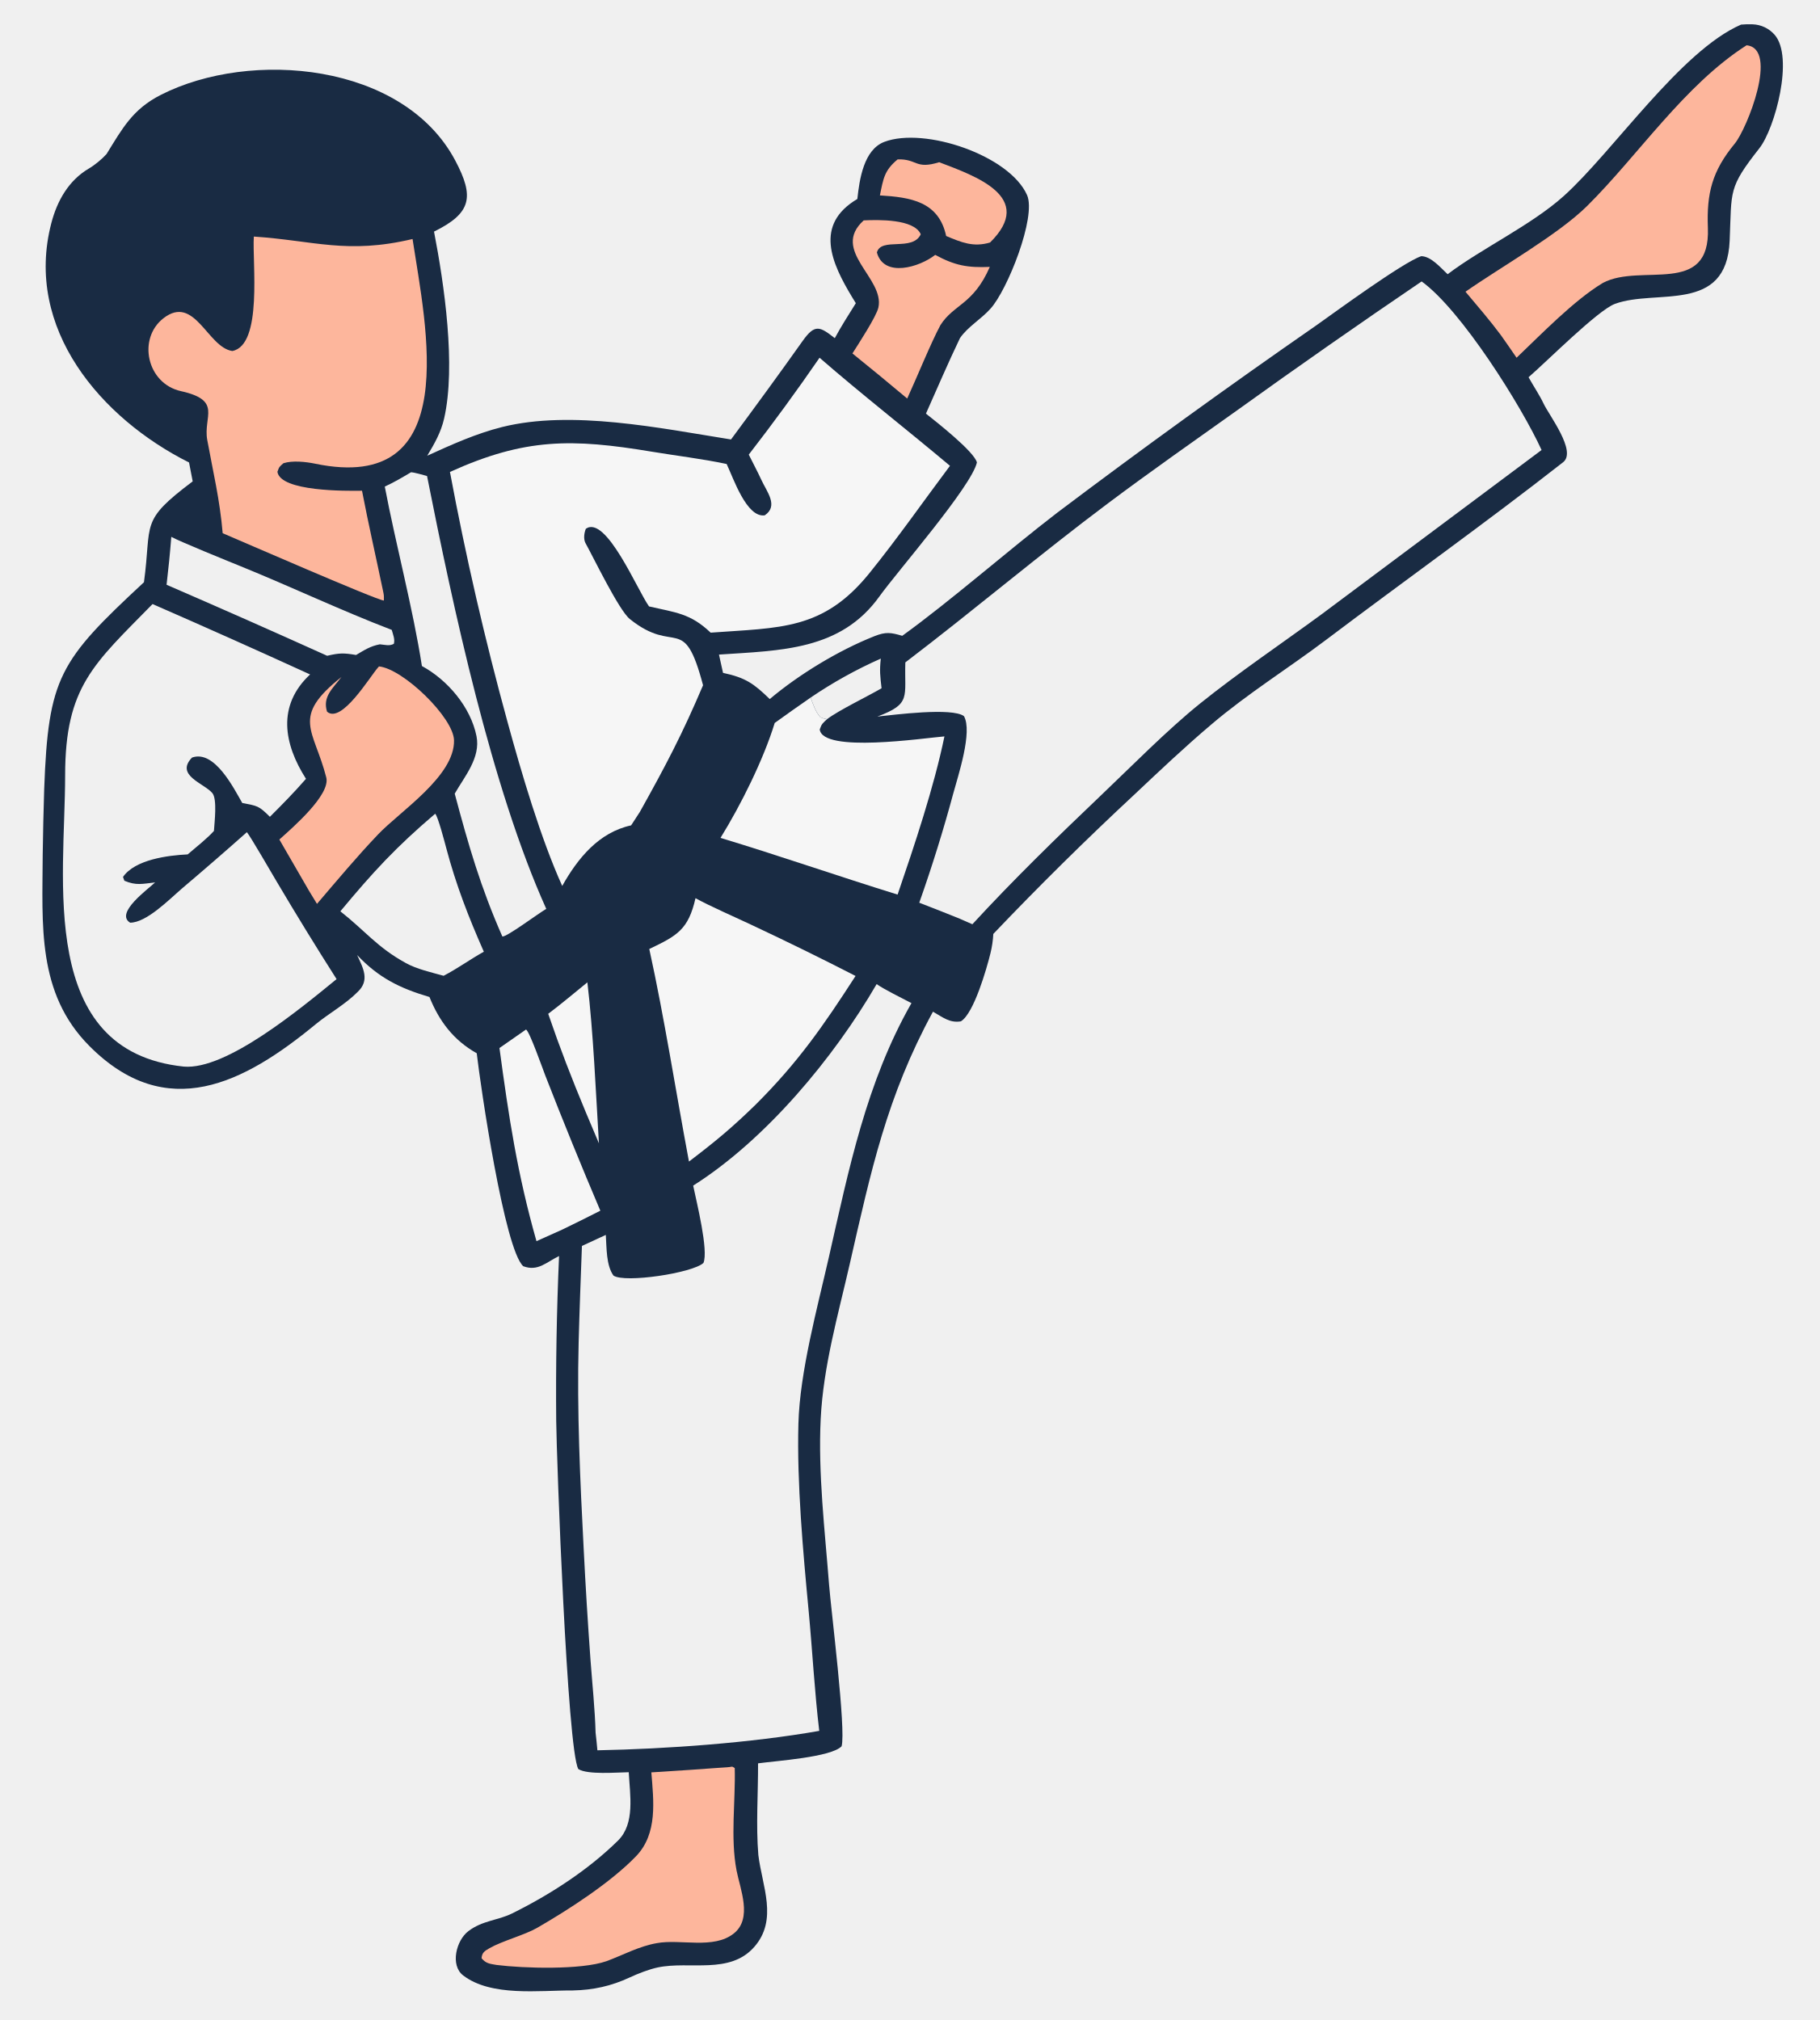
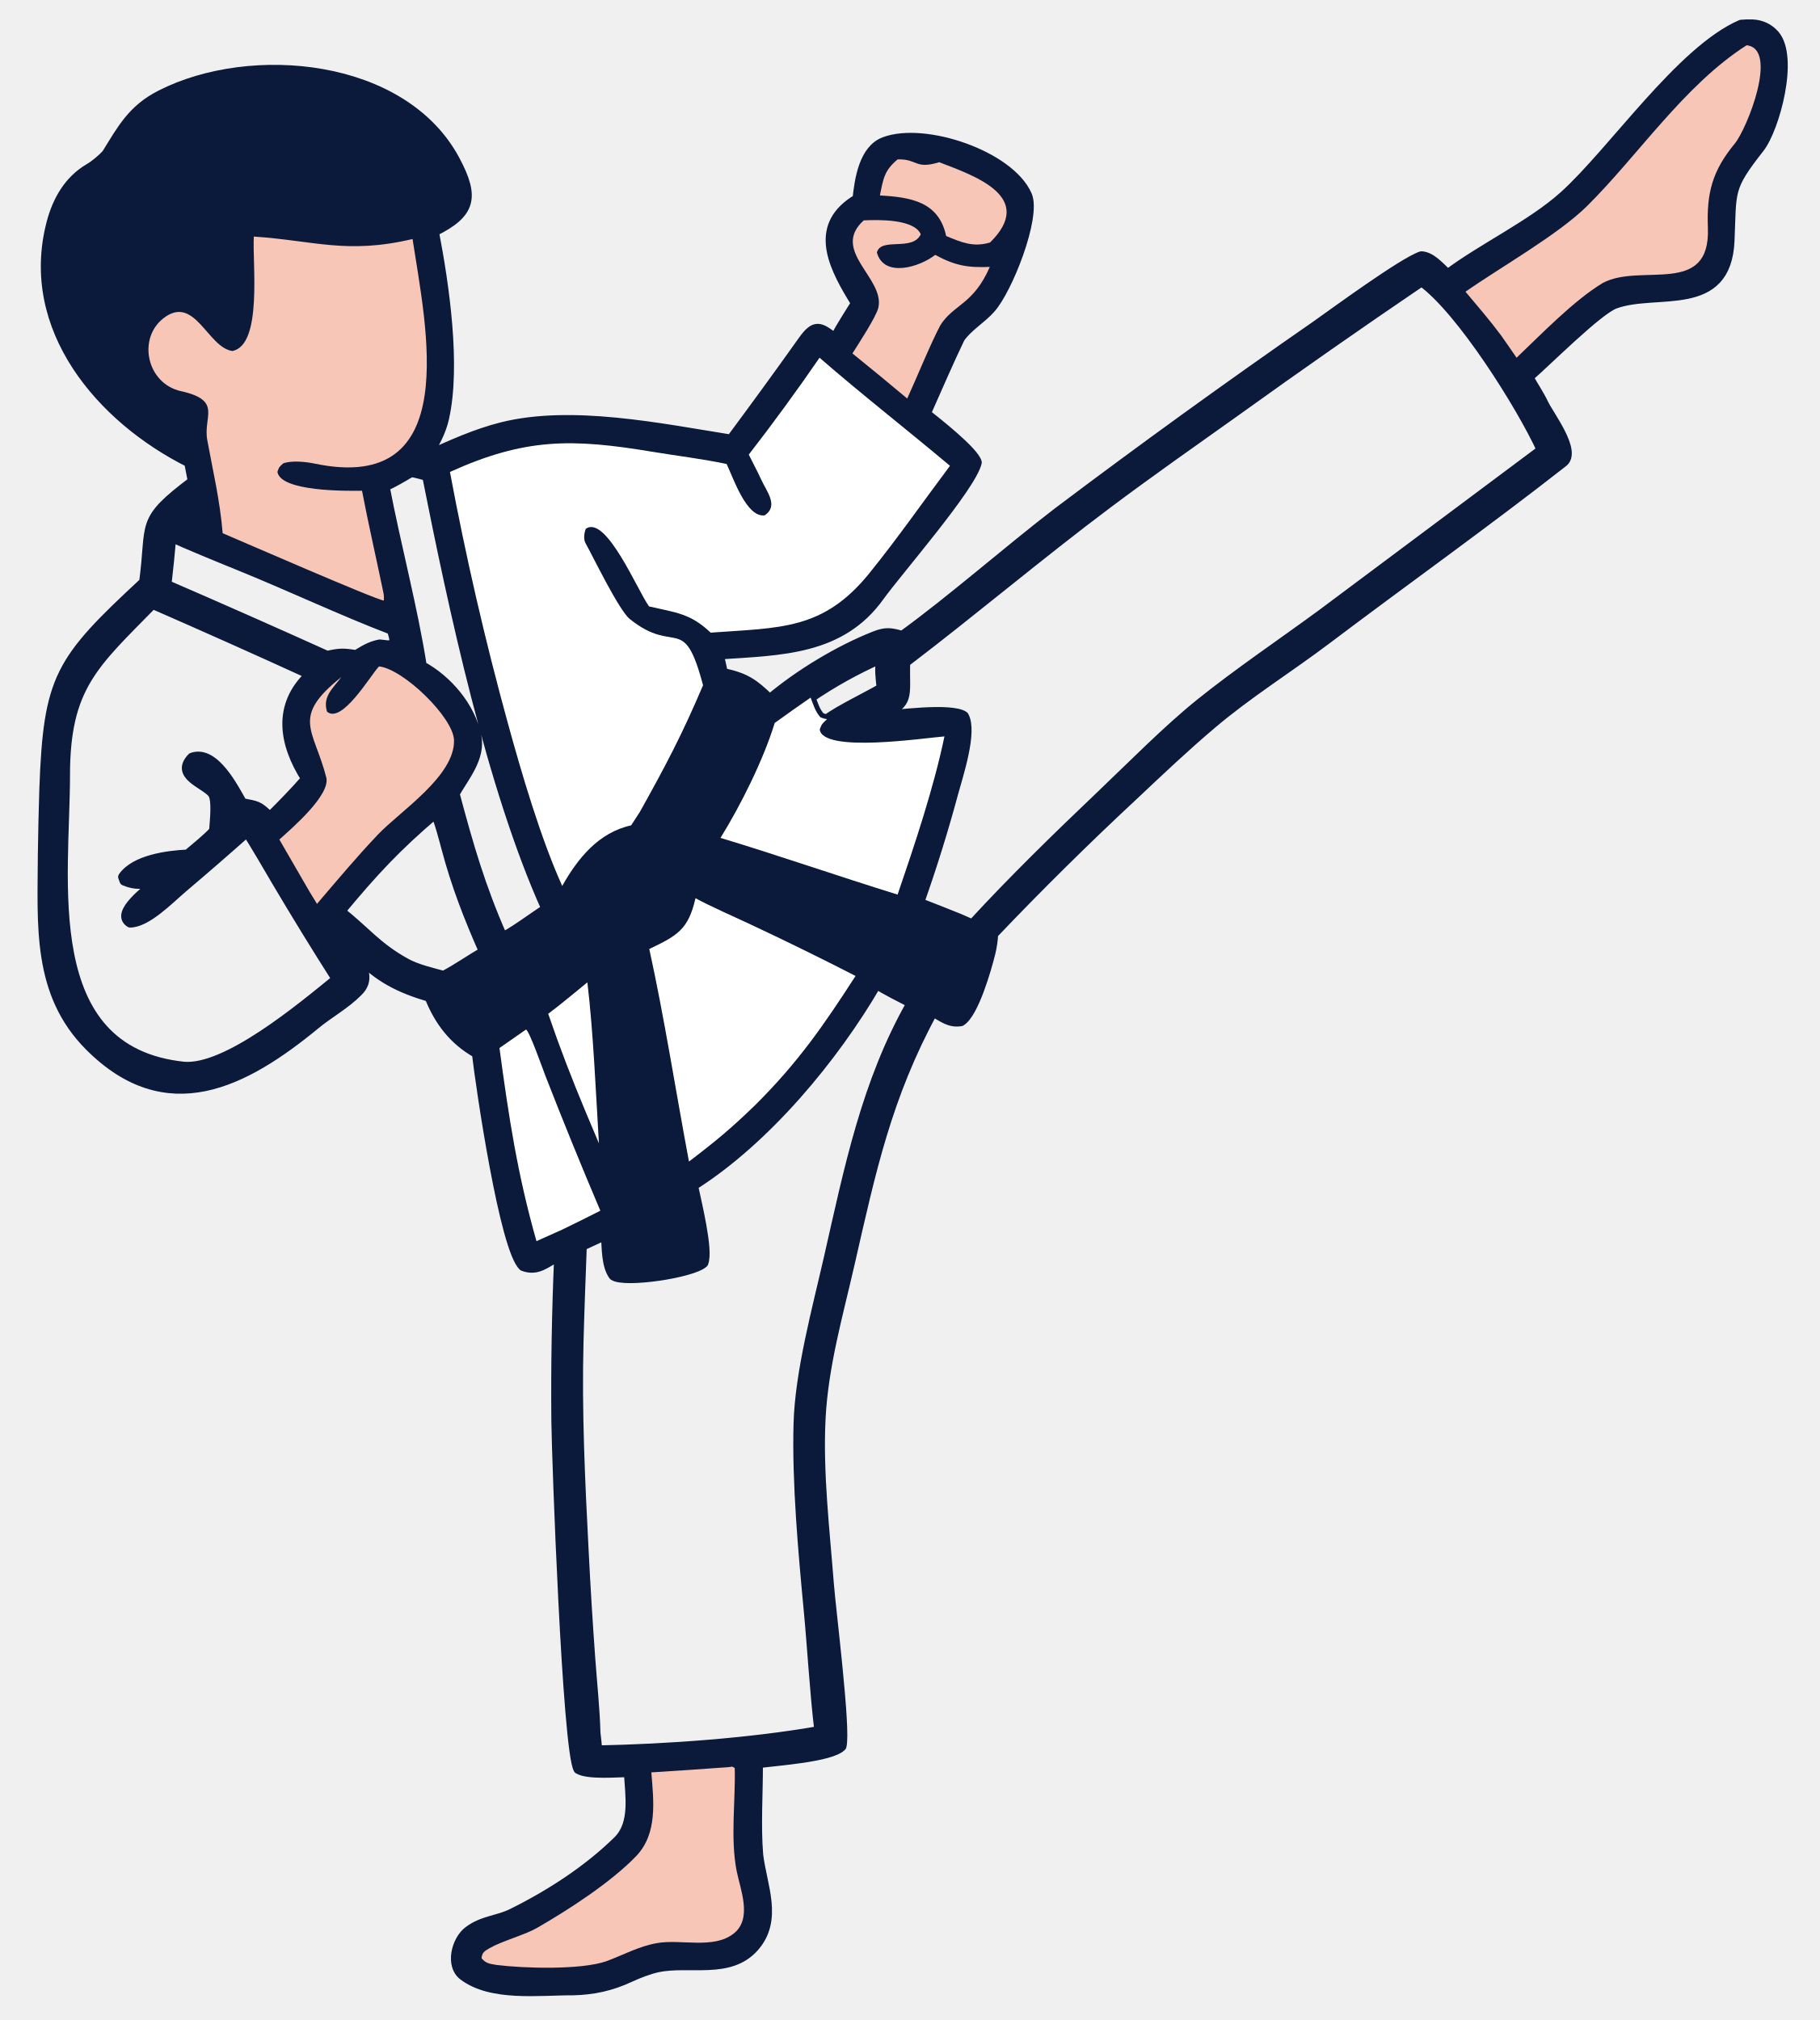
<svg xmlns="http://www.w3.org/2000/svg" viewBox="220 163 599 665">
-   <path fill="#192B43" d="M793.054 171.101C794.327 170.982 795.606 170.951 796.883 171.007C799.657 171.111 802.265 172.354 804.092 174.443C810.56 181.838 804.162 205.324 799.109 211.765C788.764 224.95 790.001 225.557 789.299 242.233C788.281 266.457 765.217 258.007 751.542 263.036C745.931 265.1 729.122 281.994 723.109 287.19C724.551 289.817 726.807 293.198 728.031 295.825C729.829 299.682 739.058 311.585 734.48 315.17C708.918 335.191 682.415 354.046 656.489 373.622C644.07 383 630.682 391.304 618.774 401.437C609.951 408.906 601.743 416.689 593.363 424.581C577.429 439.402 561.947 454.7 546.937 470.455C546.829 472.566 546.524 474.661 546.025 476.714C544.779 481.782 540.559 496.634 536.266 499.232C532.617 499.841 530.4 497.948 527.074 496.054C511.879 523.969 506.675 548.483 499.693 579.071C495.852 595.899 490.984 612.699 490.121 630.137C489.232 648.083 491.518 667.047 492.871 684.607C493.504 692.826 498.514 732.555 497.004 737.887C493.573 741.491 475.519 742.678 469.505 743.506C469.544 753.317 468.784 764.061 469.602 773.688C470.825 783.857 476.161 794.937 468.259 803.939C460.174 813.148 446.962 808.499 436.494 810.698C433.652 811.295 429.992 812.72 427.299 813.976C421.182 816.832 415.281 818.13 408.526 818.273C397.454 818.22 381.656 820.41 372.426 813.31C368.129 810.006 370.116 801.79 374.194 798.718C378.886 795.185 383.771 795.282 388.552 792.918C400.997 786.763 413.539 778.663 423.437 768.909C429.056 763.293 427.348 754.046 426.946 746.43C422.926 746.487 413.428 747.314 410.348 745.395C406.691 738.97 403.199 643.186 403.07 630.796C402.901 612.692 403.214 594.587 404.009 576.499C399.8 578.522 397.061 581.664 392.224 579.848C386.027 574.257 378.221 521.008 376.91 509.738C369.293 505.467 364.539 499.173 361.354 491.22C351.507 488.317 344.581 484.852 337.543 477.405C339.517 481.699 341.802 485.708 337.718 489.548C333.769 493.568 328.166 496.675 323.922 500.173C300.319 519.626 274.846 532.88 249.443 507.378C232.058 489.925 233.97 467.492 234.055 444.375C234.154 437.174 234.317 429.974 234.545 422.777C235.898 385.952 239.524 380.554 267.382 354.675C270.058 335.009 265.77 334.754 283.423 321.473L282.223 315.255C253.269 300.757 227.856 271.165 236.889 236.474C238.809 229.099 242.589 222.384 249.296 218.454C251.195 217.341 253.619 215.337 255.077 213.7C260.292 205.258 263.638 198.962 272.944 194.229C302.578 179.155 352.775 183.704 369.82 215.806C376.201 227.825 375.198 233.167 362.853 239.242C366.227 256.66 370.115 283.44 366.186 300.748C365.146 305.327 363.012 309.041 360.621 313.029C368.572 309.4 376.764 305.702 385.267 303.581C408.106 297.883 437.11 303.92 460.603 307.676C468.567 296.921 476.456 286.137 484.197 275.222C488.224 269.544 489.867 270.499 494.762 274.322C496.891 270.381 499.313 266.611 501.687 262.811C501.307 262.203 500.931 261.591 500.559 260.978C493.616 249.505 487.934 236.95 502.186 228.502C502.877 222.125 504.259 212.255 511.12 209.683C524.356 204.722 552.256 214.148 558.046 227.225C561.191 234.327 551.565 258.58 545.976 264.657C543.001 268.002 538.484 270.602 535.959 274.319C532.116 282.335 528.374 291.054 524.762 299.167C528.21 301.892 540.653 311.664 541.54 315.248C539.721 323.216 515.336 351.128 509.459 359.336C496.707 377.148 477.045 377.121 456.64 378.493L457.978 384.515C465.439 386.106 468.108 388.053 473.356 393.138C482.959 385.031 496 377.105 507.856 372.417C511.569 370.949 513.219 371.216 516.966 372.315C533.146 360.615 551.652 344.319 568.062 331.718C596.006 310.658 624.363 290.15 653.114 270.207C659.397 265.773 681.709 249.387 687.814 247.328C691.047 247.432 694.009 250.974 696.467 253.277C707.594 244.836 724.076 237.09 734.729 227.498C750.901 212.937 773.196 179.704 793.054 171.101ZM535.623 465.33L540.049 467.272C553.362 452.795 568.001 438.522 582.278 424.931C592.388 415.307 604.25 403.247 614.985 394.609C627.437 384.589 641.974 374.772 654.965 365.241L727.391 311.151C720.807 296.724 700.95 265.04 687.914 255.65C667.433 269.549 647.142 283.727 627.047 298.18C613.036 308.147 598.484 318.36 584.748 328.647C562.242 345.502 540.334 364.056 517.98 381.071C517.618 392.535 520.034 394.679 508.783 398.894C514.377 398.319 533.303 395.838 537.266 398.75C540.182 403.847 535.357 418.342 533.751 424.239C530.483 436.357 526.751 448.345 522.564 460.177C526.929 461.864 531.282 463.582 535.623 465.33ZM448.149 553.317C449.259 558.695 453.265 574.695 451.53 578.77C447.92 582.116 425.575 585.46 421.918 582.931C419.494 579.555 419.683 573.835 419.393 569.539L411.537 573.177C411.148 583.772 410.728 594.349 410.455 604.947C409.872 627.594 410.949 650.451 412.121 673.068C412.727 685.203 413.472 697.331 414.356 709.449C414.902 716.878 415.849 726.079 416.031 733.399C416.238 735.32 416.478 737.291 416.627 739.212C439.409 738.769 467.207 736.781 489.649 732.82C488.139 720.363 487.362 706.081 486.164 693.4C484.316 673.85 482.257 651.213 482.787 631.688C483.25 614.624 489.021 593.555 492.831 576.793C499.391 547.93 505.123 519.32 519.998 493.235C517.177 491.755 510.896 488.666 508.537 486.976C494.444 511.222 472.106 538.145 448.149 553.317ZM330.782 485.334C324.004 474.692 317.403 463.938 310.981 453.076C309.686 450.902 302.404 438.301 301.26 436.959C294.242 443.196 287.152 449.349 279.989 455.418C275.753 459.044 268.277 466.735 262.832 466.757C257.682 463.606 268.847 455.642 271.054 453.499C266.809 453.973 264.847 454.586 260.939 452.95L260.483 451.694C264.462 445.967 275.228 444.588 281.771 444.274C284.328 442.102 288.287 438.933 290.414 436.552C290.579 433.803 291.56 426.049 289.875 424.069C287.124 420.836 277.564 418.241 283.205 412.396C290.628 409.749 296.972 422.576 299.74 427.351C304.75 428.33 305.136 428.206 308.833 431.899C313.038 427.706 316.79 423.886 320.712 419.396C313.398 407.94 311.106 395.263 322.063 385.033C304.845 377.159 287.56 369.434 270.21 361.857C250.986 381.513 241.442 388.915 241.44 418.253C241.437 452.451 232.082 509.035 280.469 514.128C294.519 515.363 318.909 495.01 330.782 485.334ZM379.248 476.311C374.172 464.796 370.106 454.366 366.869 442.166C366.417 440.463 364.14 431.704 363.235 430.89C350.413 441.804 342.953 449.865 332.026 463.012C340.136 469.378 344.137 474.875 353.579 480.041C357.005 481.981 362.135 483.169 366.018 484.234C370.683 481.8 374.716 478.841 379.248 476.311ZM327.673 378.884C331.728 377.95 333.085 377.927 337.197 378.625C339.959 377.005 341.817 375.728 345.02 375.114C346.972 375.294 348.093 375.738 349.623 374.962C350.061 373.512 349.37 371.919 348.939 370.366C332.652 364.138 315.574 356.06 299.258 349.435C294.984 347.7 279.198 341.29 276.386 339.735C275.97 345.003 275.449 350.262 274.824 355.509C292.502 363.161 310.118 370.953 327.673 378.884ZM509.904 379.816C501.831 383.392 494.098 387.69 486.798 392.656C487.742 395.093 488.328 397.2 490.034 399.146C491.145 399.553 491.049 399.559 492.209 399.759C496.181 396.757 505.302 392.406 510.158 389.581C509.696 385.5 509.457 383.885 509.904 379.816ZM355.284 318.472C352.25 320.265 349.85 321.708 346.647 323.189C350.285 342.301 355.955 363.469 358.865 382.258C367.321 386.844 374.9 395.753 376.832 405.331C378.264 412.434 372.891 418.624 369.667 424.281C374.25 441.433 378.163 455.014 385.347 471.308C386.8 471.495 397.034 463.807 399.797 462.209C381.786 422.247 369.106 362.809 360.554 319.707C359.159 319.339 356.626 318.566 355.284 318.472Z" />
-   <path fill="#F6F6F6" d="M489.746 280.769C503.432 292.682 518.634 304.546 532.673 316.346C523.758 328.254 515.582 340.011 506.167 351.673C490.932 370.544 476.786 369.581 453.904 371.275C447.211 364.878 442.345 364.666 433.621 362.636C429.82 357.368 419.485 332.422 412.824 337.072C412.289 338.364 411.991 340.355 412.665 341.716C415.264 346.37 423.702 363.912 427.309 366.803C442.44 378.93 444.989 364.422 451.401 388.589C444.521 404.78 439.154 414.978 430.579 430.328L427.723 434.718C417.107 437.027 410.185 445.511 405.048 454.659C397.976 439.055 391.626 417.385 387.105 400.898C379.624 373.665 373.283 346.132 368.097 318.37C392.821 307.161 408.263 307.326 434.565 311.702C442.662 313.049 451.011 314.021 459.166 315.752C461.39 320.432 465.731 333.506 471.702 332.652C476.347 329.52 472.36 324.861 470.574 320.944C469.326 318.209 467.784 315.378 466.449 312.662C474.511 302.251 482.28 291.616 489.746 280.769Z" />
-   <path fill="#FDB69C" d="M303.545 240.88C323.32 242.19 334.204 246.808 355.788 241.685C360.143 270.4 372.681 325.824 323.707 315.649C320.653 315.014 316.262 314.547 313.296 315.496C311.907 316.72 311.94 316.594 311.308 318.317C312.292 324.874 333.988 324.632 339.153 324.554C341.21 335.293 343.792 346.572 346.034 357.361C346.385 358.989 346.384 359.04 346.344 360.708C343.938 360.566 298.924 340.921 293.291 338.536C292.345 327.403 290.176 318.587 288.214 307.843C286.804 300.118 293.302 294.818 279.564 291.77C268.287 289.268 265.184 274.427 273.829 267.745C284.099 259.809 288.294 277.361 296.462 278.554C306.549 276.632 302.989 249.294 303.545 240.88Z" />
-   <path fill="#FDB69C" d="M794.869 177.905C805.533 179.012 795.015 205.38 790.972 210.284C783.542 219.3 781.69 226.565 782.132 238.018C783.014 260.83 760.079 249.442 747.562 256.145C738.096 261.823 727.272 273.052 719.161 280.772C717.498 278.287 715.696 275.773 713.981 273.312C710.337 268.417 706.275 263.716 702.348 259.034C713.729 251.067 732.894 240.222 742.384 230.811C759.25 214.085 774.361 191.021 794.869 177.905Z" />
-   <path fill="#F6F6F6" d="M448.917 458.693C453.738 461.358 462.351 465.104 467.632 467.612C479.052 472.971 490.376 478.532 501.598 484.293C490.957 500.772 482.619 512.811 468.596 526.768C460.739 534.41 455.471 538.773 446.765 545.389C442.512 522.781 438.592 497.602 433.702 475.415C442.874 471.032 446.55 469.069 448.917 458.693Z" />
-   <path fill="#F6F6F6" d="M474.987 401.005C478.894 398.18 482.831 395.397 486.798 392.656C487.742 395.093 488.328 397.2 490.034 399.146C491.145 399.553 491.049 399.559 492.209 399.759C490.804 401.087 490.429 401.277 489.804 403.143C490.786 410.983 523.942 405.984 530.85 405.431C527.406 422.147 520.956 441.366 515.435 457.504C496.025 451.503 476.451 444.669 457.144 438.842C463.853 428.011 471.284 413.08 474.987 401.005Z" />
-   <path fill="#FDB69C" d="M460.033 744.733C461.333 744.564 460.738 744.437 461.828 745.059C462.12 755.882 460.356 767.98 462.429 778.787C463.59 784.838 467.761 794.552 461.53 799.508C454.839 804.829 444.044 801.244 436.174 802.699C430.245 803.739 425.197 806.575 419.603 808.641C411.244 811.571 392.346 810.999 383.474 809.882C381.131 809.478 379.979 809.418 378.501 807.673C378.665 805.885 379.325 805.377 381.131 804.347C385.258 801.992 392.782 799.973 396.718 797.705C407.226 791.651 421.052 782.702 429.354 774.079C436.543 766.613 435.113 755.813 434.385 746.481C442.938 745.956 451.488 745.373 460.033 744.733Z" />
-   <path fill="#FDB69C" d="M344.744 382.389C352.722 383.195 369.271 399.226 369.437 406.715C369.698 418.499 351.696 430.064 344.415 437.717C337.41 445.079 330.968 452.804 324.332 460.561L321.738 456.308L311.947 439.376C316.373 435.41 328.839 424.623 327.387 418.939C323.302 402.946 315.603 399.221 332.409 385.852C329.514 389.645 326.097 392.39 327.645 397.293C332.4 401.396 341.69 385.841 344.405 382.766L344.744 382.389Z" />
-   <path fill="#FDB69C" d="M504.282 235.549C509.082 235.326 520.877 235.056 523.057 240.126C520.353 245.898 509.987 240.971 508.617 246.119C510.94 254.563 522.69 250.938 527.811 246.91C534.378 250.457 538.503 251.168 545.784 250.869C540.365 263.323 533.927 263.111 529.53 270.037C526.455 275.731 521.61 287.661 518.599 294.202C512.638 289.194 506.627 284.246 500.568 279.357C502.499 276.306 508.458 267.198 509.11 264.25C511.256 254.536 493.278 245.511 504.282 235.549Z" />
-   <path fill="#F6F6F6" d="M393.135 501.922C394.278 502.505 398.547 514.668 399.494 517.115C405.302 532.025 411.336 546.847 417.595 561.573C413.459 563.678 409.302 565.741 405.125 567.762L396.574 571.599C390.259 549.364 387.468 530.794 384.391 508.015L393.135 501.922Z" />
-   <path fill="#FDB69C" d="M515.454 215.464C521.996 215.277 521.186 218.867 529.118 216.402C540.999 220.939 561.012 227.87 545.872 242.831C540.386 244.469 536.452 242.805 531.417 240.693C528.977 229.29 519.641 227.945 509.609 227.329C510.747 221.789 511.031 219.128 515.454 215.464Z" />
-   <path fill="#F6F6F6" d="M413.329 486.396C415.289 502.873 416.12 522.761 417.131 539.394L412.794 529.125C408.051 517.707 404.44 508.428 400.438 496.752C404.686 493.566 409.175 489.767 413.329 486.396Z" />
+   <path fill="#0B1A3B" stroke="#0B1A3B" stroke-width="3.2" stroke-linecap="round" stroke-linejoin="round" d="M793.054 171.101C794.327 170.982 795.606 170.951 796.883 171.007C799.657 171.111 802.265 172.354 804.092 174.443C810.56 181.838 804.162 205.324 799.109 211.765C788.764 224.95 790.001 225.557 789.299 242.233C788.281 266.457 765.217 258.007 751.542 263.036C745.931 265.1 729.122 281.994 723.109 287.19C724.551 289.817 726.807 293.198 728.031 295.825C729.829 299.682 739.058 311.585 734.48 315.17C708.918 335.191 682.415 354.046 656.489 373.622C644.07 383 630.682 391.304 618.774 401.437C609.951 408.906 601.743 416.689 593.363 424.581C577.429 439.402 561.947 454.7 546.937 470.455C546.829 472.566 546.524 474.661 546.025 476.714C544.779 481.782 540.559 496.634 536.266 499.232C532.617 499.841 530.4 497.948 527.074 496.054C511.879 523.969 506.675 548.483 499.693 579.071C495.852 595.899 490.984 612.699 490.121 630.137C489.232 648.083 491.518 667.047 492.871 684.607C493.504 692.826 498.514 732.555 497.004 737.887C493.573 741.491 475.519 742.678 469.505 743.506C469.544 753.317 468.784 764.061 469.602 773.688C470.825 783.857 476.161 794.937 468.259 803.939C460.174 813.148 446.962 808.499 436.494 810.698C433.652 811.295 429.992 812.72 427.299 813.976C421.182 816.832 415.281 818.13 408.526 818.273C397.454 818.22 381.656 820.41 372.426 813.31C368.129 810.006 370.116 801.79 374.194 798.718C378.886 795.185 383.771 795.282 388.552 792.918C400.997 786.763 413.539 778.663 423.437 768.909C429.056 763.293 427.348 754.046 426.946 746.43C422.926 746.487 413.428 747.314 410.348 745.395C406.691 738.97 403.199 643.186 403.07 630.796C402.901 612.692 403.214 594.587 404.009 576.499C399.8 578.522 397.061 581.664 392.224 579.848C386.027 574.257 378.221 521.008 376.91 509.738C369.293 505.467 364.539 499.173 361.354 491.22C351.507 488.317 344.581 484.852 337.543 477.405C339.517 481.699 341.802 485.708 337.718 489.548C333.769 493.568 328.166 496.675 323.922 500.173C300.319 519.626 274.846 532.88 249.443 507.378C232.058 489.925 233.97 467.492 234.055 444.375C234.154 437.174 234.317 429.974 234.545 422.777C235.898 385.952 239.524 380.554 267.382 354.675C270.058 335.009 265.77 334.754 283.423 321.473L282.223 315.255C253.269 300.757 227.856 271.165 236.889 236.474C238.809 229.099 242.589 222.384 249.296 218.454C251.195 217.341 253.619 215.337 255.077 213.7C260.292 205.258 263.638 198.962 272.944 194.229C302.578 179.155 352.775 183.704 369.82 215.806C376.201 227.825 375.198 233.167 362.853 239.242C366.227 256.66 370.115 283.44 366.186 300.748C365.146 305.327 363.012 309.041 360.621 313.029C368.572 309.4 376.764 305.702 385.267 303.581C408.106 297.883 437.11 303.92 460.603 307.676C468.567 296.921 476.456 286.137 484.197 275.222C488.224 269.544 489.867 270.499 494.762 274.322C496.891 270.381 499.313 266.611 501.687 262.811C501.307 262.203 500.931 261.591 500.559 260.978C493.616 249.505 487.934 236.95 502.186 228.502C502.877 222.125 504.259 212.255 511.12 209.683C524.356 204.722 552.256 214.148 558.046 227.225C561.191 234.327 551.565 258.58 545.976 264.657C543.001 268.002 538.484 270.602 535.959 274.319C532.116 282.335 528.374 291.054 524.762 299.167C528.21 301.892 540.653 311.664 541.54 315.248C539.721 323.216 515.336 351.128 509.459 359.336C496.707 377.148 477.045 377.121 456.64 378.493L457.978 384.515C465.439 386.106 468.108 388.053 473.356 393.138C482.959 385.031 496 377.105 507.856 372.417C511.569 370.949 513.219 371.216 516.966 372.315C533.146 360.615 551.652 344.319 568.062 331.718C596.006 310.658 624.363 290.15 653.114 270.207C659.397 265.773 681.709 249.387 687.814 247.328C691.047 247.432 694.009 250.974 696.467 253.277C707.594 244.836 724.076 237.09 734.729 227.498C750.901 212.937 773.196 179.704 793.054 171.101ZM535.623 465.33L540.049 467.272C553.362 452.795 568.001 438.522 582.278 424.931C592.388 415.307 604.25 403.247 614.985 394.609C627.437 384.589 641.974 374.772 654.965 365.241L727.391 311.151C720.807 296.724 700.95 265.04 687.914 255.65C667.433 269.549 647.142 283.727 627.047 298.18C613.036 308.147 598.484 318.36 584.748 328.647C562.242 345.502 540.334 364.056 517.98 381.071C517.618 392.535 520.034 394.679 508.783 398.894C514.377 398.319 533.303 395.838 537.266 398.75C540.182 403.847 535.357 418.342 533.751 424.239C530.483 436.357 526.751 448.345 522.564 460.177C526.929 461.864 531.282 463.582 535.623 465.33ZM448.149 553.317C449.259 558.695 453.265 574.695 451.53 578.77C447.92 582.116 425.575 585.46 421.918 582.931C419.494 579.555 419.683 573.835 419.393 569.539L411.537 573.177C411.148 583.772 410.728 594.349 410.455 604.947C409.872 627.594 410.949 650.451 412.121 673.068C412.727 685.203 413.472 697.331 414.356 709.449C414.902 716.878 415.849 726.079 416.031 733.399C416.238 735.32 416.478 737.291 416.627 739.212C439.409 738.769 467.207 736.781 489.649 732.82C488.139 720.363 487.362 706.081 486.164 693.4C484.316 673.85 482.257 651.213 482.787 631.688C483.25 614.624 489.021 593.555 492.831 576.793C499.391 547.93 505.123 519.32 519.998 493.235C517.177 491.755 510.896 488.666 508.537 486.976C494.444 511.222 472.106 538.145 448.149 553.317ZM330.782 485.334C324.004 474.692 317.403 463.938 310.981 453.076C309.686 450.902 302.404 438.301 301.26 436.959C294.242 443.196 287.152 449.349 279.989 455.418C275.753 459.044 268.277 466.735 262.832 466.757C257.682 463.606 268.847 455.642 271.054 453.499C266.809 453.973 264.847 454.586 260.939 452.95L260.483 451.694C264.462 445.967 275.228 444.588 281.771 444.274C284.328 442.102 288.287 438.933 290.414 436.552C290.579 433.803 291.56 426.049 289.875 424.069C287.124 420.836 277.564 418.241 283.205 412.396C290.628 409.749 296.972 422.576 299.74 427.351C304.75 428.33 305.136 428.206 308.833 431.899C313.038 427.706 316.79 423.886 320.712 419.396C313.398 407.94 311.106 395.263 322.063 385.033C304.845 377.159 287.56 369.434 270.21 361.857C250.986 381.513 241.442 388.915 241.44 418.253C241.437 452.451 232.082 509.035 280.469 514.128C294.519 515.363 318.909 495.01 330.782 485.334ZM379.248 476.311C374.172 464.796 370.106 454.366 366.869 442.166C366.417 440.463 364.14 431.704 363.235 430.89C350.413 441.804 342.953 449.865 332.026 463.012C340.136 469.378 344.137 474.875 353.579 480.041C357.005 481.981 362.135 483.169 366.018 484.234C370.683 481.8 374.716 478.841 379.248 476.311ZM327.673 378.884C331.728 377.95 333.085 377.927 337.197 378.625C339.959 377.005 341.817 375.728 345.02 375.114C346.972 375.294 348.093 375.738 349.623 374.962C350.061 373.512 349.37 371.919 348.939 370.366C332.652 364.138 315.574 356.06 299.258 349.435C294.984 347.7 279.198 341.29 276.386 339.735C275.97 345.003 275.449 350.262 274.824 355.509C292.502 363.161 310.118 370.953 327.673 378.884ZM509.904 379.816C501.831 383.392 494.098 387.69 486.798 392.656C487.742 395.093 488.328 397.2 490.034 399.146C491.145 399.553 491.049 399.559 492.209 399.759C496.181 396.757 505.302 392.406 510.158 389.581C509.696 385.5 509.457 383.885 509.904 379.816ZM355.284 318.472C352.25 320.265 349.85 321.708 346.647 323.189C350.285 342.301 355.955 363.469 358.865 382.258C367.321 386.844 374.9 395.753 376.832 405.331C378.264 412.434 372.891 418.624 369.667 424.281C374.25 441.433 378.163 455.014 385.347 471.308C386.8 471.495 397.034 463.807 399.797 462.209C381.786 422.247 369.106 362.809 360.554 319.707C359.159 319.339 356.626 318.566 355.284 318.472Z" />
+   <path fill="#FFFFFF" d="M489.746 280.769C503.432 292.682 518.634 304.546 532.673 316.346C523.758 328.254 515.582 340.011 506.167 351.673C490.932 370.544 476.786 369.581 453.904 371.275C447.211 364.878 442.345 364.666 433.621 362.636C429.82 357.368 419.485 332.422 412.824 337.072C412.289 338.364 411.991 340.355 412.665 341.716C415.264 346.37 423.702 363.912 427.309 366.803C442.44 378.93 444.989 364.422 451.401 388.589C444.521 404.78 439.154 414.978 430.579 430.328L427.723 434.718C417.107 437.027 410.185 445.511 405.048 454.659C397.976 439.055 391.626 417.385 387.105 400.898C379.624 373.665 373.283 346.132 368.097 318.37C392.821 307.161 408.263 307.326 434.565 311.702C442.662 313.049 451.011 314.021 459.166 315.752C461.39 320.432 465.731 333.506 471.702 332.652C476.347 329.52 472.36 324.861 470.574 320.944C469.326 318.209 467.784 315.378 466.449 312.662C474.511 302.251 482.28 291.616 489.746 280.769Z" />
+   <path fill="#F7C6B7" d="M303.545 240.88C323.32 242.19 334.204 246.808 355.788 241.685C360.143 270.4 372.681 325.824 323.707 315.649C320.653 315.014 316.262 314.547 313.296 315.496C311.907 316.72 311.94 316.594 311.308 318.317C312.292 324.874 333.988 324.632 339.153 324.554C341.21 335.293 343.792 346.572 346.034 357.361C346.385 358.989 346.384 359.04 346.344 360.708C343.938 360.566 298.924 340.921 293.291 338.536C292.345 327.403 290.176 318.587 288.214 307.843C286.804 300.118 293.302 294.818 279.564 291.77C268.287 289.268 265.184 274.427 273.829 267.745C284.099 259.809 288.294 277.361 296.462 278.554C306.549 276.632 302.989 249.294 303.545 240.88Z" />
+   <path fill="#F7C6B7" d="M794.869 177.905C805.533 179.012 795.015 205.38 790.972 210.284C783.542 219.3 781.69 226.565 782.132 238.018C783.014 260.83 760.079 249.442 747.562 256.145C738.096 261.823 727.272 273.052 719.161 280.772C717.498 278.287 715.696 275.773 713.981 273.312C710.337 268.417 706.275 263.716 702.348 259.034C713.729 251.067 732.894 240.222 742.384 230.811C759.25 214.085 774.361 191.021 794.869 177.905Z" />
+   <path fill="#FFFFFF" d="M448.917 458.693C453.738 461.358 462.351 465.104 467.632 467.612C479.052 472.971 490.376 478.532 501.598 484.293C490.957 500.772 482.619 512.811 468.596 526.768C460.739 534.41 455.471 538.773 446.765 545.389C442.512 522.781 438.592 497.602 433.702 475.415C442.874 471.032 446.55 469.069 448.917 458.693Z" />
+   <path fill="#FFFFFF" d="M474.987 401.005C478.894 398.18 482.831 395.397 486.798 392.656C487.742 395.093 488.328 397.2 490.034 399.146C491.145 399.553 491.049 399.559 492.209 399.759C490.804 401.087 490.429 401.277 489.804 403.143C490.786 410.983 523.942 405.984 530.85 405.431C527.406 422.147 520.956 441.366 515.435 457.504C496.025 451.503 476.451 444.669 457.144 438.842C463.853 428.011 471.284 413.08 474.987 401.005Z" />
+   <path fill="#F7C6B7" d="M460.033 744.733C461.333 744.564 460.738 744.437 461.828 745.059C462.12 755.882 460.356 767.98 462.429 778.787C463.59 784.838 467.761 794.552 461.53 799.508C454.839 804.829 444.044 801.244 436.174 802.699C430.245 803.739 425.197 806.575 419.603 808.641C411.244 811.571 392.346 810.999 383.474 809.882C381.131 809.478 379.979 809.418 378.501 807.673C378.665 805.885 379.325 805.377 381.131 804.347C385.258 801.992 392.782 799.973 396.718 797.705C407.226 791.651 421.052 782.702 429.354 774.079C436.543 766.613 435.113 755.813 434.385 746.481C442.938 745.956 451.488 745.373 460.033 744.733Z" />
+   <path fill="#F7C6B7" d="M344.744 382.389C352.722 383.195 369.271 399.226 369.437 406.715C369.698 418.499 351.696 430.064 344.415 437.717C337.41 445.079 330.968 452.804 324.332 460.561L321.738 456.308L311.947 439.376C316.373 435.41 328.839 424.623 327.387 418.939C323.302 402.946 315.603 399.221 332.409 385.852C329.514 389.645 326.097 392.39 327.645 397.293C332.4 401.396 341.69 385.841 344.405 382.766L344.744 382.389Z" />
+   <path fill="#F7C6B7" d="M504.282 235.549C509.082 235.326 520.877 235.056 523.057 240.126C520.353 245.898 509.987 240.971 508.617 246.119C510.94 254.563 522.69 250.938 527.811 246.91C534.378 250.457 538.503 251.168 545.784 250.869C540.365 263.323 533.927 263.111 529.53 270.037C526.455 275.731 521.61 287.661 518.599 294.202C512.638 289.194 506.627 284.246 500.568 279.357C502.499 276.306 508.458 267.198 509.11 264.25C511.256 254.536 493.278 245.511 504.282 235.549Z" />
+   <path fill="#FFFFFF" d="M393.135 501.922C394.278 502.505 398.547 514.668 399.494 517.115C405.302 532.025 411.336 546.847 417.595 561.573C413.459 563.678 409.302 565.741 405.125 567.762L396.574 571.599C390.259 549.364 387.468 530.794 384.391 508.015L393.135 501.922Z" />
+   <path fill="#F7C6B7" d="M515.454 215.464C521.996 215.277 521.186 218.867 529.118 216.402C540.999 220.939 561.012 227.87 545.872 242.831C540.386 244.469 536.452 242.805 531.417 240.693C528.977 229.29 519.641 227.945 509.609 227.329C510.747 221.789 511.031 219.128 515.454 215.464Z" />
+   <path fill="#FFFFFF" d="M413.329 486.396C415.289 502.873 416.12 522.761 417.131 539.394L412.794 529.125C408.051 517.707 404.44 508.428 400.438 496.752C404.686 493.566 409.175 489.767 413.329 486.396Z" />
</svg>
